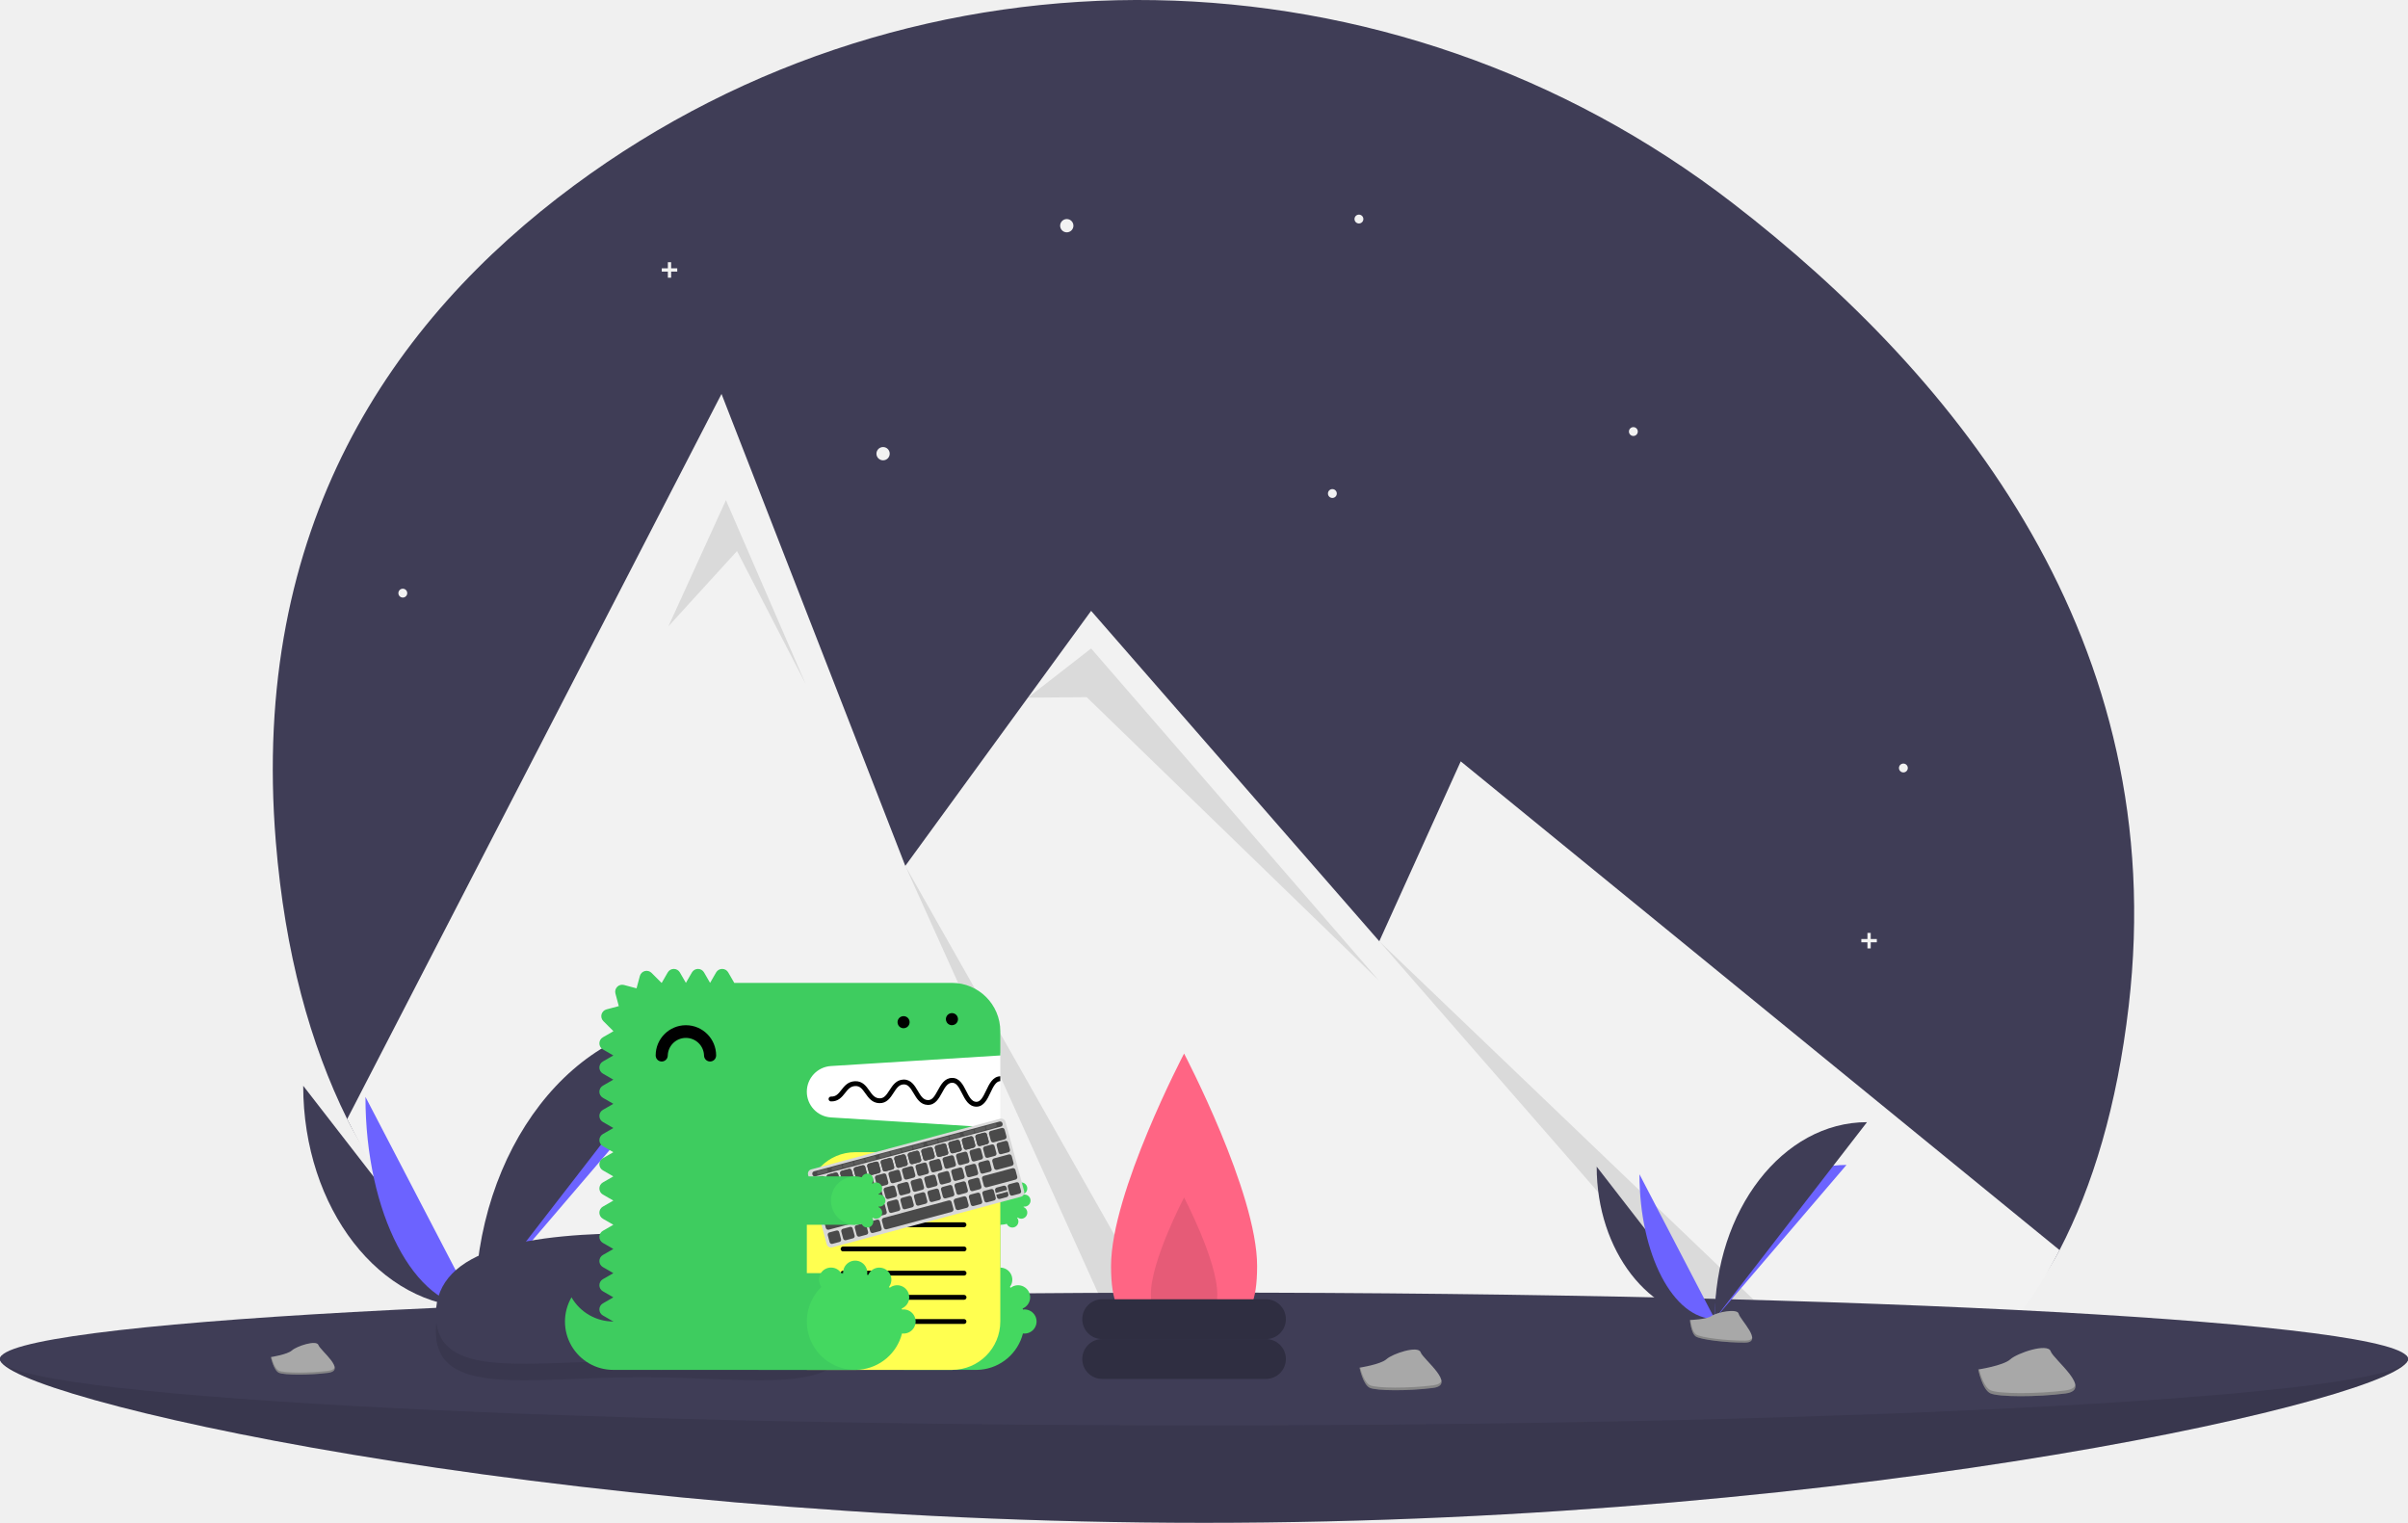
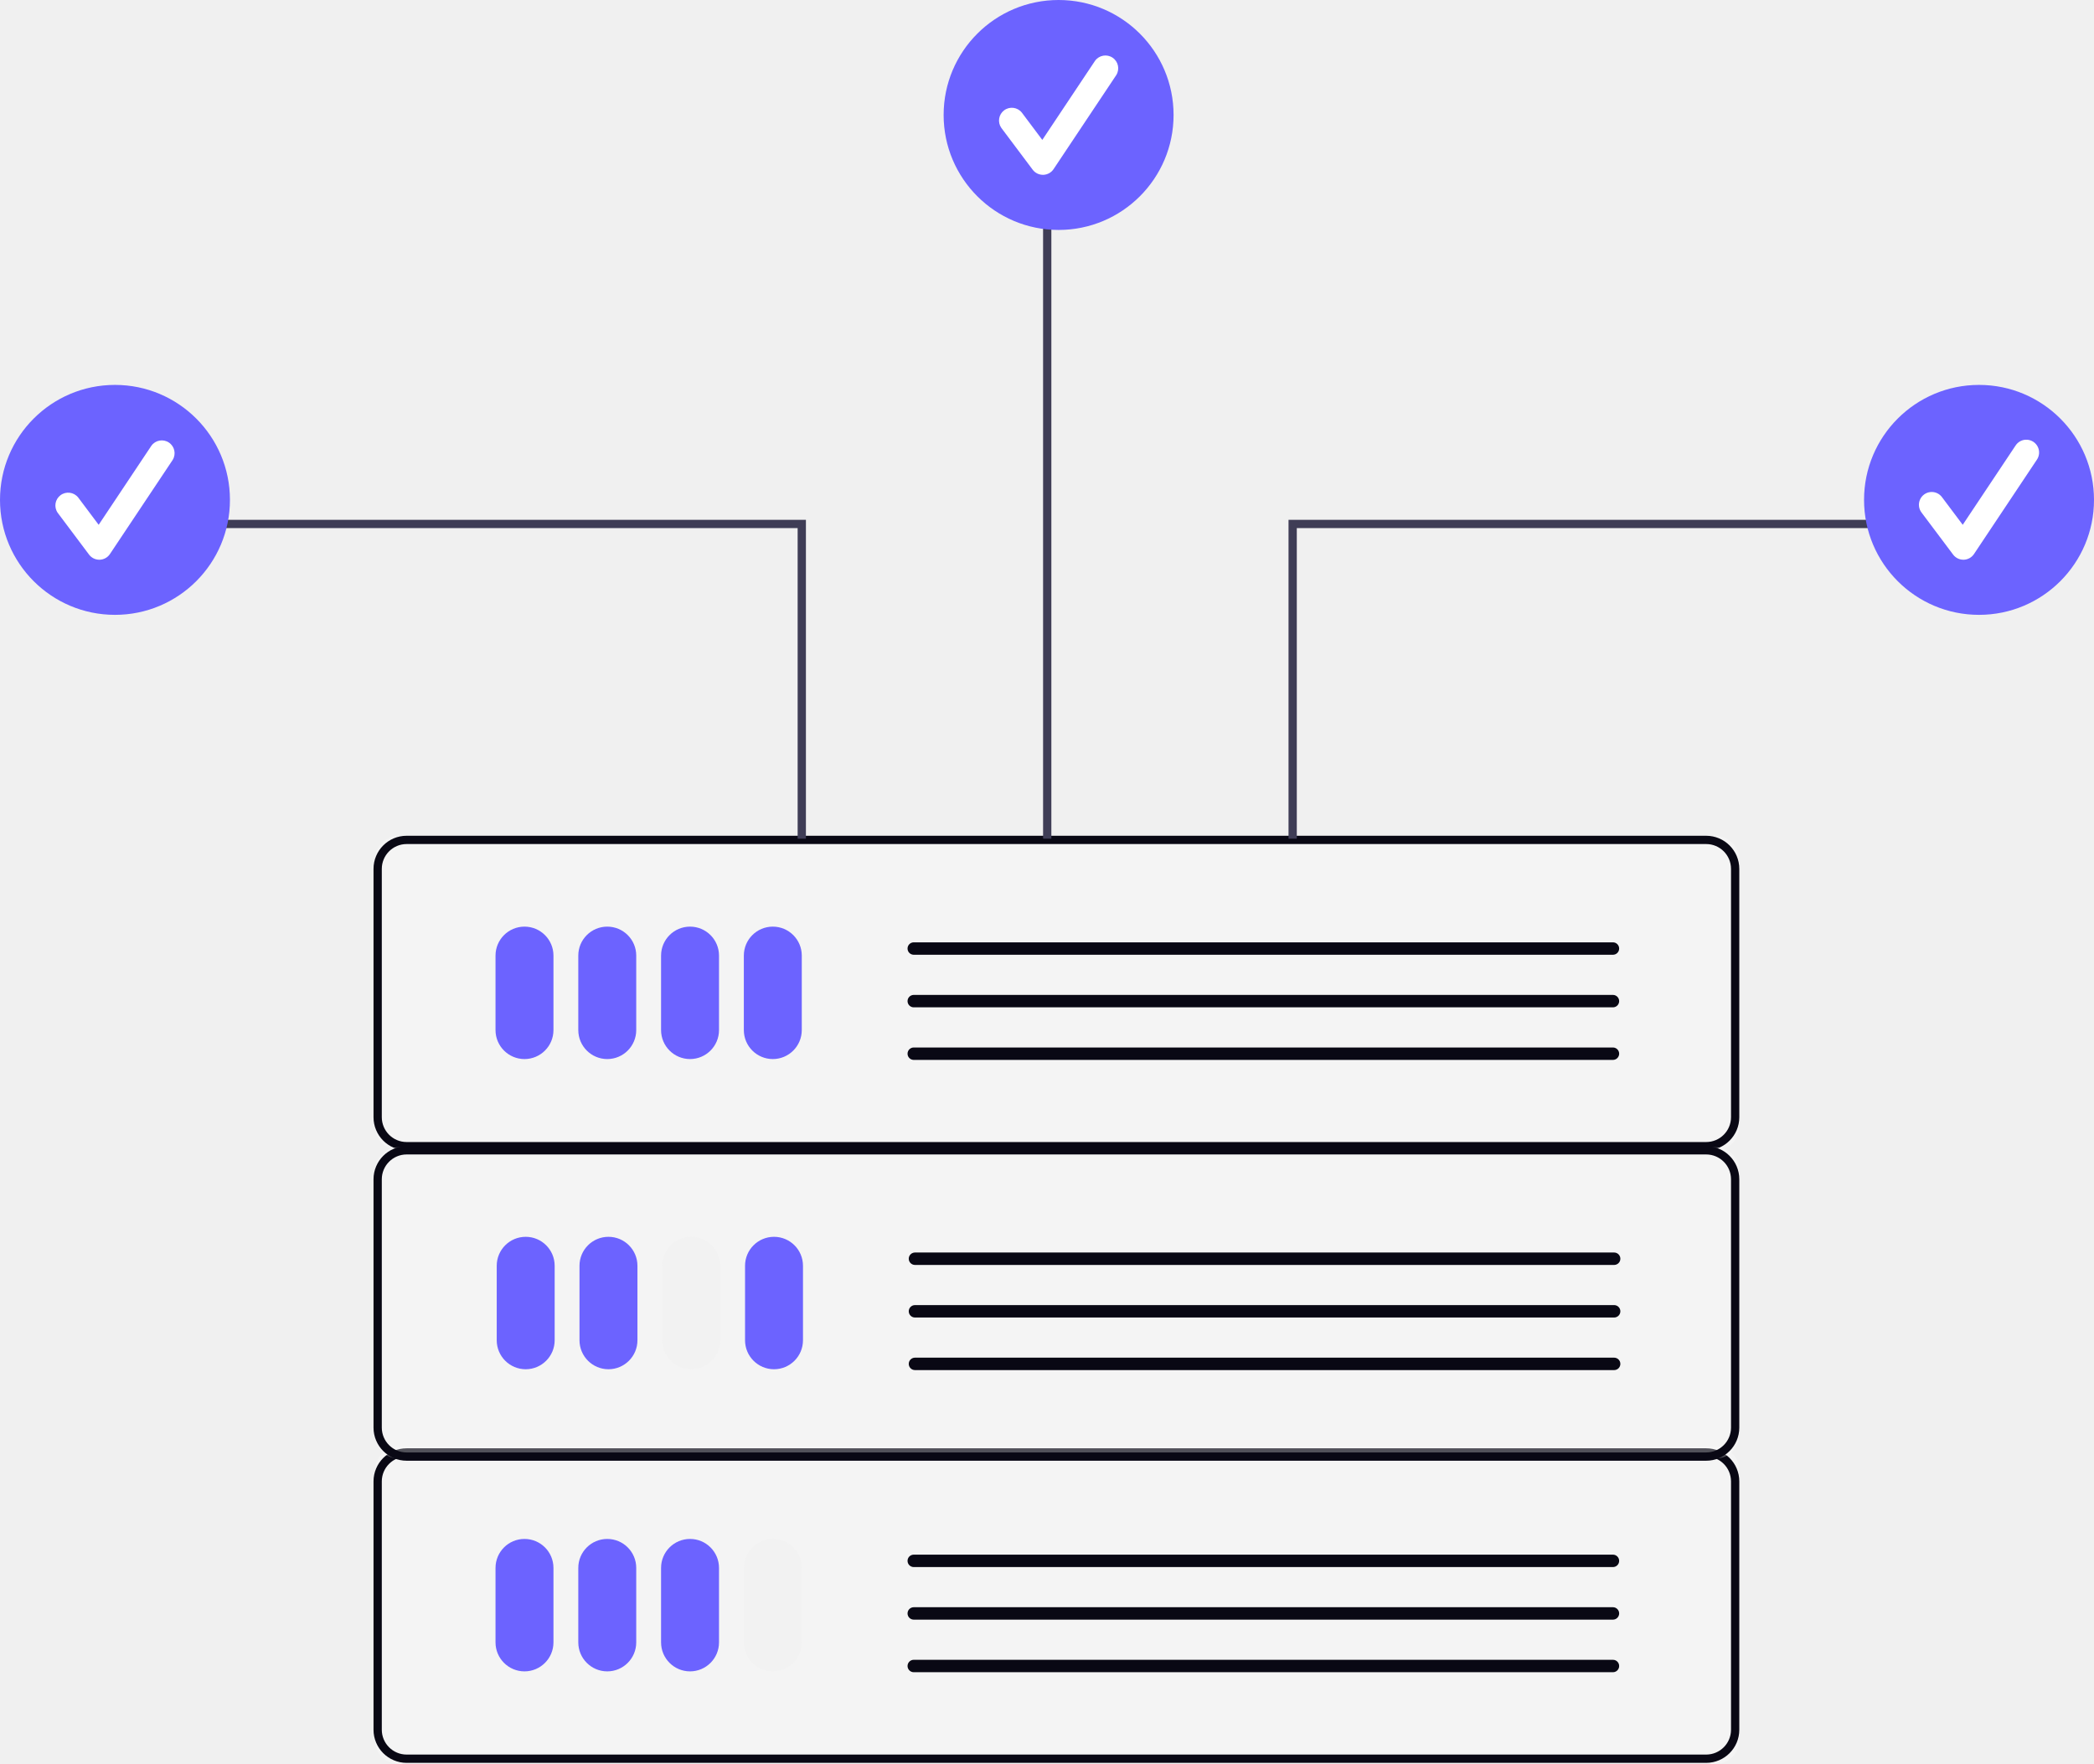
- <svg xmlns="http://www.w3.org/2000/svg" width="1088" height="687.962" viewBox="0 0 1088 687.962">
-   <g id="Group_12" data-name="Group 12" transform="translate(-57 -56)">
-     <g id="Group_11" data-name="Group 11" transform="translate(57 56)">
-       <path id="Path_83" data-name="Path 83" d="M1017.81,560.461c-5.27,45.15-16.22,81.4-31.25,110.31-20,38.52-54.21,54.04-84.77,70.28a193.275,193.275,0,0,1-27.46,11.94c-55.61,19.3-117.85,14.18-166.74,3.99a657.282,657.282,0,0,0-104.09-13.16q-14.97-.675-29.97-.67c-15.42.02-293.07,5.29-360.67-131.57-16.69-33.76-28.13-75-32.24-125.27-11.63-142.12,52.29-235.46,134.74-296.47,155.97-115.41,369.76-110.57,523.43,7.88C941.15,276.621,1036.99,396.031,1017.81,560.461Z" transform="translate(-56 -106.019)" fill="#3f3d56" />
-       <path id="Path_84" data-name="Path 84" d="M986.56,670.771c-20,38.52-47.21,64.04-77.77,80.28a193.272,193.272,0,0,1-27.46,11.94c-55.61,19.3-117.85,14.18-166.74,3.99a657.3,657.3,0,0,0-104.09-13.16q-14.97-.675-29.97-.67-23.13.03-46.25,1.72c-100.17,7.36-253.82-6.43-321.42-143.29L382,283.981,444.95,445.6l20.09,51.59,55.37-75.98L549,381.981l130.2,149.27,36.8-81.27L970.78,657.9l14.21,11.59Z" transform="translate(-56 -106.019)" fill="#f2f2f2" />
-       <path id="Path_85" data-name="Path 85" d="M302,282.962l26-57,36,83-31-60Z" opacity="0.1" />
-       <path id="Path_86" data-name="Path 86" d="M610.5,753.821q-14.97-.675-29.97-.67L465.04,497.191Z" transform="translate(-56 -106.019)" opacity="0.1" />
-       <path id="Path_87" data-name="Path 87" d="M464.411,315.191,493,292.962l130,150-132-128Z" opacity="0.1" />
-       <path id="Path_88" data-name="Path 88" d="M908.79,751.051a193.265,193.265,0,0,1-27.46,11.94L679.2,531.251Z" transform="translate(-56 -106.019)" opacity="0.1" />
-       <circle id="Ellipse_11" data-name="Ellipse 11" cx="3" cy="3" r="3" transform="translate(479 98.962)" fill="#f2f2f2" />
-       <circle id="Ellipse_12" data-name="Ellipse 12" cx="3" cy="3" r="3" transform="translate(396 201.962)" fill="#f2f2f2" />
-       <circle id="Ellipse_13" data-name="Ellipse 13" cx="2" cy="2" r="2" transform="translate(600 220.962)" fill="#f2f2f2" />
-       <circle id="Ellipse_14" data-name="Ellipse 14" cx="2" cy="2" r="2" transform="translate(180 265.962)" fill="#f2f2f2" />
-       <circle id="Ellipse_15" data-name="Ellipse 15" cx="2" cy="2" r="2" transform="translate(612 96.962)" fill="#f2f2f2" />
-       <circle id="Ellipse_16" data-name="Ellipse 16" cx="2" cy="2" r="2" transform="translate(736 192.962)" fill="#f2f2f2" />
-       <circle id="Ellipse_17" data-name="Ellipse 17" cx="2" cy="2" r="2" transform="translate(858 344.962)" fill="#f2f2f2" />
-       <path id="Path_89" data-name="Path 89" d="M306,121.222h-2.76v-2.76h-1.48v2.76H299V122.7h2.76v2.759h1.48V122.7H306Z" fill="#f2f2f2" />
-       <path id="Path_90" data-name="Path 90" d="M848,424.222h-2.76v-2.76h-1.48v2.76H841V425.7h2.76v2.759h1.48V425.7H848Z" fill="#f2f2f2" />
-       <path id="Path_91" data-name="Path 91" d="M1144,719.981c0,16.569-243.557,74-544,74s-544-57.431-544-74,243.557,14,544,14S1144,703.413,1144,719.981Z" transform="translate(-56 -106.019)" fill="#3f3d56" />
-       <path id="Path_92" data-name="Path 92" d="M1144,719.981c0,16.569-243.557,74-544,74s-544-57.431-544-74,243.557,14,544,14S1144,703.413,1144,719.981Z" transform="translate(-56 -106.019)" opacity="0.1" />
-       <ellipse id="Ellipse_18" data-name="Ellipse 18" cx="544" cy="30" rx="544" ry="30" transform="translate(0 583.962)" fill="#3f3d56" />
-       <path id="Path_93" data-name="Path 93" d="M624,677.981c0,33.137-14.775,24-33,24s-33,9.137-33-24,33-96,33-96S624,644.844,624,677.981Z" transform="translate(-56 -106.019)" fill="#ff6584" />
-       <path id="Path_94" data-name="Path 94" d="M606,690.66c0,15.062-6.716,10.909-15,10.909s-15,4.153-15-10.909,15-43.636,15-43.636S606,675.6,606,690.66Z" transform="translate(-56 -106.019)" opacity="0.1" />
-       <rect id="Rectangle_97" data-name="Rectangle 97" width="92" height="18" rx="9" transform="translate(489 604.962)" fill="#2f2e41" />
-       <rect id="Rectangle_98" data-name="Rectangle 98" width="92" height="18" rx="9" transform="translate(489 586.962)" fill="#2f2e41" />
-       <path id="Path_95" data-name="Path 95" d="M193,596.547c0,55.343,34.719,100.126,77.626,100.126" transform="translate(-56 -106.019)" fill="#3f3d56" />
-       <path id="Path_96" data-name="Path 96" d="M270.626,696.673c0-55.965,38.745-101.251,86.626-101.251" transform="translate(-56 -106.019)" fill="#6c63ff" />
-       <path id="Path_97" data-name="Path 97" d="M221.125,601.564c0,52.57,22.14,95.109,49.5,95.109" transform="translate(-56 -106.019)" fill="#6c63ff" />
-       <path id="Path_98" data-name="Path 98" d="M270.626,696.673c0-71.511,44.783-129.377,100.126-129.377" transform="translate(-56 -106.019)" fill="#3f3d56" />
-       <path id="Path_99" data-name="Path 99" d="M254.3,697.379s11.009-.339,14.326-2.7,16.934-5.183,17.757-1.395,16.544,18.844,4.115,18.945-28.879-1.936-32.19-3.953S254.3,697.379,254.3,697.379Z" transform="translate(-56 -106.019)" fill="#a8a8a8" />
-       <path id="Path_100" data-name="Path 100" d="M290.716,710.909c-12.429.1-28.879-1.936-32.19-3.953-2.522-1.536-3.527-7.048-3.863-9.591l-.368.014s.7,8.879,4.009,10.9,19.761,4.053,32.19,3.953c3.588-.029,4.827-1.305,4.759-3.2C294.755,710.174,293.386,710.887,290.716,710.909Z" transform="translate(-56 -106.019)" opacity="0.2" />
-       <path id="Path_101" data-name="Path 101" d="M777.429,633.081c0,38.029,23.857,68.8,53.341,68.8" transform="translate(-56 -106.019)" fill="#3f3d56" />
-       <path id="Path_102" data-name="Path 102" d="M830.769,701.882c0-38.456,26.623-69.575,59.525-69.575" transform="translate(-56 -106.019)" fill="#6c63ff" />
-       <path id="Path_103" data-name="Path 103" d="M796.755,636.528c0,36.124,15.213,65.354,34.014,65.354" transform="translate(-56 -106.019)" fill="#6c63ff" />
-       <path id="Path_104" data-name="Path 104" d="M830.769,701.882c0-49.139,30.773-88.9,68.8-88.9" transform="translate(-56 -106.019)" fill="#3f3d56" />
-       <path id="Path_105" data-name="Path 105" d="M819.548,702.367s7.565-.233,9.844-1.856,11.636-3.562,12.2-.958,11.368,12.949,2.828,13.018-19.844-1.33-22.119-2.716S819.548,702.367,819.548,702.367Z" transform="translate(-56 -106.019)" fill="#a8a8a8" />
-       <path id="Path_106" data-name="Path 106" d="M844.574,711.664c-8.54.069-19.844-1.33-22.119-2.716-1.733-1.056-2.423-4.843-2.654-6.59l-.253.01s.479,6.1,2.755,7.487,13.579,2.785,22.119,2.716c2.465-.02,3.317-.9,3.27-2.2C847.349,711.159,846.409,711.649,844.574,711.664Z" transform="translate(-56 -106.019)" opacity="0.2" />
-       <path id="Path_107" data-name="Path 107" d="M949.813,724.718s11.36-1.729,14.5-4.591,16.89-7.488,18.217-3.667,19.494,17.447,6.633,19.107-30.153,1.609-33.835-.065S949.813,724.718,949.813,724.718Z" transform="translate(-56 -106.019)" fill="#a8a8a8" />
-       <path id="Path_108" data-name="Path 108" d="M989.228,734.173c-12.86,1.659-30.153,1.609-33.835-.065-2.8-1.275-4.535-6.858-5.2-9.45l-.379.061s1.833,9.109,5.516,10.783,20.975,1.725,33.835.065c3.712-.479,4.836-1.956,4.529-3.906C993.319,732.907,991.991,733.817,989.228,734.173Z" transform="translate(-56 -106.019)" opacity="0.2" />
-       <path id="Path_109" data-name="Path 109" d="M670.26,723.9s9.587-1.459,12.237-3.875,14.255-6.32,15.374-3.095,16.452,14.725,5.6,16.125-25.448,1.358-28.555-.055S670.26,723.9,670.26,723.9Z" transform="translate(-56 -106.019)" fill="#a8a8a8" />
-       <path id="Path_110" data-name="Path 110" d="M703.524,731.875c-10.853,1.4-25.448,1.358-28.555-.055-2.367-1.076-3.827-5.788-4.39-7.976l-.32.051s1.547,7.687,4.655,9.1,17.7,1.456,28.555.055c3.133-.4,4.081-1.651,3.822-3.3C706.977,730.807,705.856,731.575,703.524,731.875Z" transform="translate(-56 -106.019)" opacity="0.2" />
-       <path id="Path_111" data-name="Path 111" d="M178.389,719.109s7.463-1.136,9.527-3.016,11.1-4.92,11.969-2.409,12.808,11.463,4.358,12.553-19.811,1.057-22.23-.043S178.389,719.109,178.389,719.109Z" transform="translate(-56 -106.019)" fill="#a8a8a8" />
-       <path id="Path_112" data-name="Path 112" d="M204.285,725.321c-8.449,1.09-19.811,1.057-22.23-.043-1.842-.838-2.979-4.506-3.417-6.209l-.249.04s1.2,5.984,3.624,7.085,13.781,1.133,22.23.043c2.439-.315,3.177-1.285,2.976-2.566C206.973,724.489,206.1,725.087,204.285,725.321Z" transform="translate(-56 -106.019)" opacity="0.2" />
-       <path id="Path_113" data-name="Path 113" d="M439.7,707.337c0,30.22-42.124,20.873-93.7,20.873s-93.074,9.347-93.074-20.873,42.118-36.793,93.694-36.793S439.7,677.117,439.7,707.337Z" transform="translate(-56 -106.019)" opacity="0.1" />
-       <path id="Path_114" data-name="Path 114" d="M439.7,699.9c0,30.22-42.124,20.873-93.7,20.873s-93.074,9.347-93.074-20.873S295.04,663.1,346.616,663.1,439.7,669.676,439.7,699.9Z" transform="translate(-56 -106.019)" fill="#3f3d56" />
+ <svg xmlns="http://www.w3.org/2000/svg" width="720" height="606.465" viewBox="0 0 720 606.465" role="img" artist="Katerina Limpitsouni" source="https://undraw.co/">
+   <g transform="translate(-639.75 -282.063)">
+     <rect width="469" height="109" rx="8" transform="translate(768.75 779.527)" fill="#fff" opacity="0.299" />
+     <path d="M11.384,2.846a8.548,8.548,0,0,0-8.538,8.538V96.768a8.548,8.548,0,0,0,8.538,8.538H458.224a8.548,8.548,0,0,0,8.538-8.538V11.384a8.548,8.548,0,0,0-8.538-8.538H11.384m0-2.846H458.224a11.384,11.384,0,0,1,11.384,11.384V96.768a11.384,11.384,0,0,1-11.384,11.384H11.384A11.384,11.384,0,0,1,0,96.768V11.384A11.384,11.384,0,0,1,11.384,0Z" transform="translate(768.181 780.043)" fill="#090814" />
+     <rect width="469" height="108" rx="8" transform="translate(768.75 569.527)" fill="#fff" opacity="0.299" />
+     <path d="M11.384,2.846a8.548,8.548,0,0,0-8.538,8.538V96.768a8.548,8.548,0,0,0,8.538,8.538H458.224a8.548,8.548,0,0,0,8.538-8.538V11.384a8.548,8.548,0,0,0-8.538-8.538H11.384m0-2.846H458.224a11.384,11.384,0,0,1,11.384,11.384V96.768a11.384,11.384,0,0,1-11.384,11.384H11.384A11.384,11.384,0,0,1,0,96.768V11.384A11.384,11.384,0,0,1,11.384,0Z" transform="translate(768.181 569.431)" fill="#090814" />
+     <path d="M548.675,235.233h-2.846V128.443H342.82V125.6H548.675Z" transform="translate(368.182 335.197)" fill="#3f3d56" />
+     <circle cx="39.532" cy="39.532" r="39.532" transform="translate(639.75 414.407)" fill="#6c63ff" />
+     <path d="M521.9,356.535a4.4,4.4,0,0,1-3.518-1.759L507.6,340.4a4.4,4.4,0,0,1,7.036-5.277l7.056,9.407,18.122-27.183a4.4,4.4,0,0,1,7.318,4.879l-21.57,32.355a4.4,4.4,0,0,1-3.537,1.957Z" transform="translate(151.987 117.98)" fill="#fff" />
+     <path d="M606.93,235.233h-2.846V125.6H809.939v2.846H606.93Z" transform="translate(478.712 335.197)" fill="#3f3d56" />
+     <circle cx="39.532" cy="39.532" r="39.532" transform="translate(1280.685 414.407)" fill="#6c63ff" />
+     <path d="M972.3,356.535a4.4,4.4,0,0,1-3.518-1.759L957.993,340.4a4.4,4.4,0,1,1,7.036-5.277l7.056,9.407,18.122-27.183a4.4,4.4,0,1,1,7.318,4.879l-21.57,32.355a4.4,4.4,0,0,1-3.537,1.957Z" transform="translate(342.529 117.98)" fill="#fff" />
+     <rect width="2.846" height="227.328" transform="translate(998.403 343.104)" fill="#3f3d56" />
+     <circle cx="39.532" cy="39.532" r="39.532" transform="translate(964.207 282.063)" fill="#6c63ff" />
+     <path d="M749.9,263.535a4.4,4.4,0,0,1-3.518-1.759L735.6,247.4a4.4,4.4,0,0,1,7.036-5.277l7.056,9.407,18.122-27.183a4.4,4.4,0,0,1,7.318,4.879l-21.57,32.355a4.4,4.4,0,0,1-3.537,1.957Z" transform="translate(248.444 78.636)" fill="#fff" />
+     <path d="M623.087,474.741a9.973,9.973,0,0,1-9.961-9.961V439.165a9.961,9.961,0,0,1,19.923,0V464.78A9.973,9.973,0,0,1,623.087,474.741Z" transform="translate(197.003 171.468)" fill="#6c63ff" />
+     <path d="M643.087,474.741a9.973,9.973,0,0,1-9.961-9.961V439.165a9.961,9.961,0,0,1,19.923,0V464.78a9.973,9.973,0,0,1-9.962,9.961Z" transform="translate(205.464 171.468)" fill="#6c63ff" />
+     <path d="M663.087,474.741a9.973,9.973,0,0,1-9.961-9.961V439.165a9.961,9.961,0,0,1,19.923,0V464.78A9.973,9.973,0,0,1,663.087,474.741Z" transform="translate(213.925 171.468)" fill="#6c63ff" />
+     <path d="M683.087,474.741a9.973,9.973,0,0,1-9.962-9.961V439.165a9.961,9.961,0,0,1,19.923,0V464.78a9.973,9.973,0,0,1-9.961,9.961Z" transform="translate(222.386 171.468)" fill="#6c63ff" />
+     <path d="M241.131,2.769H.635a2.135,2.135,0,0,1,0-4.269h240.5a2.135,2.135,0,0,1,0,4.269Z" transform="translate(953.255 607.574)" fill="#090814" />
+     <path d="M241.131,2.769H.635a2.135,2.135,0,0,1,0-4.269h240.5a2.135,2.135,0,0,1,0,4.269Z" transform="translate(953.255 625.652)" fill="#090814" />
+     <path d="M241.131,2.769H.635a2.135,2.135,0,0,1,0-4.269h240.5a2.135,2.135,0,0,1,0,4.269Z" transform="translate(953.255 643.729)" fill="#090814" />
+     <g transform="translate(768.181 676.16)">
+       <rect width="469" height="107" rx="8" transform="translate(0.569 0.367)" fill="#fff" opacity="0.299" />
+       <path d="M11.384,2.846a8.548,8.548,0,0,0-8.538,8.538V96.768a8.548,8.548,0,0,0,8.538,8.538H458.224a8.548,8.548,0,0,0,8.538-8.538V11.384a8.548,8.548,0,0,0-8.538-8.538H11.384m0-2.846H458.224a11.384,11.384,0,0,1,11.384,11.384V96.768a11.384,11.384,0,0,1-11.384,11.384H11.384A11.384,11.384,0,0,1,0,96.768V11.384A11.384,11.384,0,0,1,11.384,0Z" transform="translate(0 0)" fill="#090814" />
+       <path d="M623.087,474.741a9.973,9.973,0,0,1-9.961-9.961V439.165a9.961,9.961,0,0,1,19.923,0V464.78A9.973,9.973,0,0,1,623.087,474.741Z" transform="translate(-570.764 -398.04)" fill="#6c63ff" />
+       <path d="M643.087,474.741a9.973,9.973,0,0,1-9.961-9.961V439.165a9.961,9.961,0,0,1,19.923,0V464.78a9.973,9.973,0,0,1-9.962,9.961Z" transform="translate(-562.303 -398.04)" fill="#6c63ff" />
+       <path d="M663.087,474.741a9.973,9.973,0,0,1-9.961-9.961V439.165a9.961,9.961,0,0,1,19.923,0V464.78A9.973,9.973,0,0,1,663.087,474.741Z" transform="translate(-553.842 -398.04)" fill="#f2f2f2" />
+       <path d="M683.087,474.741a9.973,9.973,0,0,1-9.962-9.961V439.165a9.961,9.961,0,0,1,19.923,0V464.78a9.973,9.973,0,0,1-9.961,9.961Z" transform="translate(-545.381 -398.04)" fill="#6c63ff" />
+       <path d="M241.131,2.769H.635a2.135,2.135,0,0,1,0-4.269h240.5a2.135,2.135,0,0,1,0,4.269Z" transform="translate(185.488 38.066)" fill="#090814" />
+       <path d="M241.131,2.769H.635a2.135,2.135,0,0,1,0-4.269h240.5a2.135,2.135,0,0,1,0,4.269Z" transform="translate(185.488 56.143)" fill="#090814" />
+       <path d="M241.131,2.769H.635a2.135,2.135,0,0,1,0-4.269h240.5a2.135,2.135,0,0,1,0,4.269Z" transform="translate(185.488 74.22)" fill="#090814" />
    </g>
-     <g id="docusaurus_keytar" transform="translate(312.271 493.733)">
-       <path id="Path_40" data-name="Path 40" d="M99,52h91.791V89.153H99Z" transform="translate(5.904 -14.001)" fill="#fff" fill-rule="evenodd" />
-       <path id="Path_41" data-name="Path 41" d="M24.855,163.927A21.828,21.828,0,0,1,5.947,153a21.829,21.829,0,0,0,18.908,32.782H46.71V163.927Z" transform="translate(-3 -4.634)" fill="#3ecc5f" fill-rule="evenodd" />
-       <path id="Path_42" data-name="Path 42" d="M121.861,61.1l76.514-4.782V45.39A21.854,21.854,0,0,0,176.52,23.535H78.173L75.441,18.8a3.154,3.154,0,0,0-5.464,0l-2.732,4.732L64.513,18.8a3.154,3.154,0,0,0-5.464,0l-2.732,4.732L53.586,18.8a3.154,3.154,0,0,0-5.464,0L45.39,23.535c-.024,0-.046,0-.071,0l-4.526-4.525a3.153,3.153,0,0,0-5.276,1.414l-1.5,5.577-5.674-1.521a3.154,3.154,0,0,0-3.863,3.864L26,34.023l-5.575,1.494a3.155,3.155,0,0,0-1.416,5.278l4.526,4.526c0,.023,0,.046,0,.07L18.8,48.122a3.154,3.154,0,0,0,0,5.464l4.732,2.732L18.8,59.05a3.154,3.154,0,0,0,0,5.464l4.732,2.732L18.8,69.977a3.154,3.154,0,0,0,0,5.464l4.732,2.732L18.8,80.9a3.154,3.154,0,0,0,0,5.464L23.535,89.1,18.8,91.832a3.154,3.154,0,0,0,0,5.464l4.732,2.732L18.8,102.76a3.154,3.154,0,0,0,0,5.464l4.732,2.732L18.8,113.687a3.154,3.154,0,0,0,0,5.464l4.732,2.732L18.8,124.615a3.154,3.154,0,0,0,0,5.464l4.732,2.732L18.8,135.542a3.154,3.154,0,0,0,0,5.464l4.732,2.732L18.8,146.469a3.154,3.154,0,0,0,0,5.464l4.732,2.732L18.8,157.4a3.154,3.154,0,0,0,0,5.464l4.732,2.732L18.8,168.324a3.154,3.154,0,0,0,0,5.464l4.732,2.732A21.854,21.854,0,0,0,45.39,198.375H176.52a21.854,21.854,0,0,0,21.855-21.855V89.1l-76.514-4.782a11.632,11.632,0,0,1,0-23.219" transform="translate(-1.681 -17.226)" fill="#3ecc5f" fill-rule="evenodd" />
-       <path id="Path_43" data-name="Path 43" d="M143,186.71h32.782V143H143Z" transform="translate(9.984 -5.561)" fill="#3ecc5f" fill-rule="evenodd" />
-       <path id="Path_44" data-name="Path 44" d="M196.71,159.855a5.438,5.438,0,0,0-.7.07c-.042-.164-.081-.329-.127-.493a5.457,5.457,0,1,0-5.4-9.372q-.181-.185-.366-.367a5.454,5.454,0,1,0-9.384-5.4c-.162-.046-.325-.084-.486-.126a5.467,5.467,0,1,0-10.788,0c-.162.042-.325.08-.486.126a5.457,5.457,0,1,0-9.384,5.4,21.843,21.843,0,1,0,36.421,21.02,5.452,5.452,0,1,0,.7-10.858" transform="translate(10.912 -6.025)" fill="#44d860" fill-rule="evenodd" />
-       <path id="Path_45" data-name="Path 45" d="M153,124.855h32.782V103H153Z" transform="translate(10.912 -9.271)" fill="#3ecc5f" fill-rule="evenodd" />
-       <path id="Path_46" data-name="Path 46" d="M194.855,116.765a2.732,2.732,0,1,0,0-5.464,2.811,2.811,0,0,0-.349.035c-.022-.082-.04-.164-.063-.246a2.733,2.733,0,0,0-1.052-5.253,2.7,2.7,0,0,0-1.648.566q-.09-.093-.184-.184a2.7,2.7,0,0,0,.553-1.633,2.732,2.732,0,0,0-5.245-1.07,10.928,10.928,0,1,0,0,21.031,2.732,2.732,0,0,0,5.245-1.07,2.7,2.7,0,0,0-.553-1.633q.093-.09.184-.184a2.7,2.7,0,0,0,1.648.566,2.732,2.732,0,0,0,1.052-5.253c.023-.081.042-.164.063-.246a2.814,2.814,0,0,0,.349.035" transform="translate(12.767 -9.377)" fill="#44d860" fill-rule="evenodd" />
-       <path id="Path_47" data-name="Path 47" d="M65.087,56.891a2.732,2.732,0,0,1-2.732-2.732,8.2,8.2,0,0,0-16.391,0,2.732,2.732,0,0,1-5.464,0,13.659,13.659,0,0,1,27.319,0,2.732,2.732,0,0,1-2.732,2.732" transform="translate(0.478 -15.068)" fill-rule="evenodd" />
-       <path id="Path_48" data-name="Path 48" d="M103,191.347h65.565a21.854,21.854,0,0,0,21.855-21.855V93H124.855A21.854,21.854,0,0,0,103,114.855Z" transform="translate(6.275 -10.199)" fill="#ffff50" fill-rule="evenodd" />
-       <path id="Path_49" data-name="Path 49" d="M173.216,129.787H118.535a1.093,1.093,0,1,1,0-2.185h54.681a1.093,1.093,0,0,1,0,2.185m0,21.855H118.535a1.093,1.093,0,1,1,0-2.186h54.681a1.093,1.093,0,0,1,0,2.186m0,21.855H118.535a1.093,1.093,0,1,1,0-2.185h54.681a1.093,1.093,0,0,1,0,2.185m0-54.434H118.535a1.093,1.093,0,1,1,0-2.185h54.681a1.093,1.093,0,0,1,0,2.185m0,21.652H118.535a1.093,1.093,0,1,1,0-2.186h54.681a1.093,1.093,0,0,1,0,2.186m0,21.855H118.535a1.093,1.093,0,1,1,0-2.186h54.681a1.093,1.093,0,0,1,0,2.186M189.585,61.611c-.013,0-.024-.007-.037-.005-3.377.115-4.974,3.492-6.384,6.472-1.471,3.114-2.608,5.139-4.473,5.078-2.064-.074-3.244-2.406-4.494-4.874-1.436-2.835-3.075-6.049-6.516-5.929-3.329.114-4.932,3.053-6.346,5.646-1.5,2.762-2.529,4.442-4.5,4.364-2.106-.076-3.225-1.972-4.52-4.167-1.444-2.443-3.112-5.191-6.487-5.1-3.272.113-4.879,2.606-6.3,4.808-1.5,2.328-2.552,3.746-4.551,3.662-2.156-.076-3.27-1.65-4.558-3.472-1.447-2.047-3.077-4.363-6.442-4.251-3.2.109-4.807,2.153-6.224,3.954-1.346,1.709-2.4,3.062-4.621,2.977a1.093,1.093,0,0,0-.079,2.186c3.3.11,4.967-1.967,6.417-3.81,1.286-1.635,2.4-3.045,4.582-3.12,2.1-.09,3.091,1.218,4.584,3.327,1.417,2,3.026,4.277,6.263,4.394,3.391.114,5.022-2.42,6.467-4.663,1.292-2,2.406-3.734,4.535-3.807,1.959-.073,3.026,1.475,4.529,4.022,1.417,2.4,3.023,5.121,6.324,5.241,3.415.118,5.064-2.863,6.5-5.5,1.245-2.282,2.419-4.437,4.5-4.509,1.959-.046,2.981,1.743,4.492,4.732,1.412,2.79,3.013,5.95,6.365,6.071l.185,0c3.348,0,4.937-3.36,6.343-6.331,1.245-2.634,2.423-5.114,4.444-5.216Z" transform="translate(7.109 -13.11)" fill-rule="evenodd" />
-       <path id="Path_50" data-name="Path 50" d="M83,186.71h43.71V143H83Z" transform="translate(4.42 -5.561)" fill="#3ecc5f" fill-rule="evenodd" />
-       <g id="Group_8" data-name="Group 8" transform="matrix(0.966, -0.259, 0.259, 0.966, 109.327, 91.085)">
-         <rect id="Rectangle_3" data-name="Rectangle 3" width="92.361" height="36.462" rx="2" transform="translate(0 0)" fill="#d8d8d8" />
-         <g id="Group_2" data-name="Group 2" transform="translate(1.531 23.03)">
-           <rect id="Rectangle_4" data-name="Rectangle 4" width="5.336" height="5.336" rx="1" transform="translate(16.797 0)" fill="#4a4a4a" />
-           <rect id="Rectangle_5" data-name="Rectangle 5" width="5.336" height="5.336" rx="1" transform="translate(23.12 0)" fill="#4a4a4a" />
-           <rect id="Rectangle_6" data-name="Rectangle 6" width="5.336" height="5.336" rx="1" transform="translate(29.444 0)" fill="#4a4a4a" />
-           <rect id="Rectangle_7" data-name="Rectangle 7" width="5.336" height="5.336" rx="1" transform="translate(35.768 0)" fill="#4a4a4a" />
-           <rect id="Rectangle_8" data-name="Rectangle 8" width="5.336" height="5.336" rx="1" transform="translate(42.091 0)" fill="#4a4a4a" />
-           <rect id="Rectangle_9" data-name="Rectangle 9" width="5.336" height="5.336" rx="1" transform="translate(48.415 0)" fill="#4a4a4a" />
-           <rect id="Rectangle_10" data-name="Rectangle 10" width="5.336" height="5.336" rx="1" transform="translate(54.739 0)" fill="#4a4a4a" />
-           <rect id="Rectangle_11" data-name="Rectangle 11" width="5.336" height="5.336" rx="1" transform="translate(61.063 0)" fill="#4a4a4a" />
-           <rect id="Rectangle_12" data-name="Rectangle 12" width="5.336" height="5.336" rx="1" transform="translate(67.386 0)" fill="#4a4a4a" />
-           <path id="Path_51" data-name="Path 51" d="M1.093,0H14.518a1.093,1.093,0,0,1,1.093,1.093V4.243a1.093,1.093,0,0,1-1.093,1.093H1.093A1.093,1.093,0,0,1,0,4.243V1.093A1.093,1.093,0,0,1,1.093,0ZM75,0H88.426a1.093,1.093,0,0,1,1.093,1.093V4.243a1.093,1.093,0,0,1-1.093,1.093H75a1.093,1.093,0,0,1-1.093-1.093V1.093A1.093,1.093,0,0,1,75,0Z" transform="translate(0 0)" fill="#4a4a4a" fill-rule="evenodd" />
-         </g>
-         <g id="Group_3" data-name="Group 3" transform="translate(1.531 10.261)">
-           <path id="Path_52" data-name="Path 52" d="M1.093,0H6.218A1.093,1.093,0,0,1,7.31,1.093V4.242A1.093,1.093,0,0,1,6.218,5.335H1.093A1.093,1.093,0,0,1,0,4.242V1.093A1.093,1.093,0,0,1,1.093,0Z" transform="translate(0 0)" fill="#4a4a4a" fill-rule="evenodd" />
-           <rect id="Rectangle_13" data-name="Rectangle 13" width="5.336" height="5.336" rx="1" transform="translate(8.299 0)" fill="#4a4a4a" />
-           <rect id="Rectangle_14" data-name="Rectangle 14" width="5.336" height="5.336" rx="1" transform="translate(14.623 0)" fill="#4a4a4a" />
-           <rect id="Rectangle_15" data-name="Rectangle 15" width="5.336" height="5.336" rx="1" transform="translate(20.947 0)" fill="#4a4a4a" />
-           <rect id="Rectangle_16" data-name="Rectangle 16" width="5.336" height="5.336" rx="1" transform="translate(27.271 0)" fill="#4a4a4a" />
-           <rect id="Rectangle_17" data-name="Rectangle 17" width="5.336" height="5.336" rx="1" transform="translate(33.594 0)" fill="#4a4a4a" />
-           <rect id="Rectangle_18" data-name="Rectangle 18" width="5.336" height="5.336" rx="1" transform="translate(39.918 0)" fill="#4a4a4a" />
-           <rect id="Rectangle_19" data-name="Rectangle 19" width="5.336" height="5.336" rx="1" transform="translate(46.242 0)" fill="#4a4a4a" />
-           <rect id="Rectangle_20" data-name="Rectangle 20" width="5.336" height="5.336" rx="1" transform="translate(52.565 0)" fill="#4a4a4a" />
-           <rect id="Rectangle_21" data-name="Rectangle 21" width="5.336" height="5.336" rx="1" transform="translate(58.888 0)" fill="#4a4a4a" />
-           <rect id="Rectangle_22" data-name="Rectangle 22" width="5.336" height="5.336" rx="1" transform="translate(65.212 0)" fill="#4a4a4a" />
-           <rect id="Rectangle_23" data-name="Rectangle 23" width="5.336" height="5.336" rx="1" transform="translate(71.536 0)" fill="#4a4a4a" />
-           <rect id="Rectangle_24" data-name="Rectangle 24" width="5.336" height="5.336" rx="1" transform="translate(77.859 0)" fill="#4a4a4a" />
-           <rect id="Rectangle_25" data-name="Rectangle 25" width="5.336" height="5.336" rx="1" transform="translate(84.183 0)" fill="#4a4a4a" />
-         </g>
-         <g id="Group_4" data-name="Group 4" transform="translate(91.05 9.546) rotate(180)">
-           <path id="Path_53" data-name="Path 53" d="M1.093,0H6.219A1.093,1.093,0,0,1,7.312,1.093v3.15A1.093,1.093,0,0,1,6.219,5.336H1.093A1.093,1.093,0,0,1,0,4.243V1.093A1.093,1.093,0,0,1,1.093,0Z" transform="translate(0 0)" fill="#4a4a4a" fill-rule="evenodd" />
-           <rect id="Rectangle_26" data-name="Rectangle 26" width="5.336" height="5.336" rx="1" transform="translate(8.299 0)" fill="#4a4a4a" />
-           <rect id="Rectangle_27" data-name="Rectangle 27" width="5.336" height="5.336" rx="1" transform="translate(14.623 0)" fill="#4a4a4a" />
-           <rect id="Rectangle_28" data-name="Rectangle 28" width="5.336" height="5.336" rx="1" transform="translate(20.947 0)" fill="#4a4a4a" />
-           <rect id="Rectangle_29" data-name="Rectangle 29" width="5.336" height="5.336" rx="1" transform="translate(27.271 0)" fill="#4a4a4a" />
-           <rect id="Rectangle_30" data-name="Rectangle 30" width="5.336" height="5.336" rx="1" transform="translate(33.594 0)" fill="#4a4a4a" />
-           <rect id="Rectangle_31" data-name="Rectangle 31" width="5.336" height="5.336" rx="1" transform="translate(39.918 0)" fill="#4a4a4a" />
-           <rect id="Rectangle_32" data-name="Rectangle 32" width="5.336" height="5.336" rx="1" transform="translate(46.242 0)" fill="#4a4a4a" />
-           <rect id="Rectangle_33" data-name="Rectangle 33" width="5.336" height="5.336" rx="1" transform="translate(52.565 0)" fill="#4a4a4a" />
-           <rect id="Rectangle_34" data-name="Rectangle 34" width="5.336" height="5.336" rx="1" transform="translate(58.889 0)" fill="#4a4a4a" />
-           <rect id="Rectangle_35" data-name="Rectangle 35" width="5.336" height="5.336" rx="1" transform="translate(65.213 0)" fill="#4a4a4a" />
-           <rect id="Rectangle_36" data-name="Rectangle 36" width="5.336" height="5.336" rx="1" transform="translate(71.537 0)" fill="#4a4a4a" />
-           <rect id="Rectangle_37" data-name="Rectangle 37" width="5.336" height="5.336" rx="1" transform="translate(77.86 0)" fill="#4a4a4a" />
-           <rect id="Rectangle_38" data-name="Rectangle 38" width="5.336" height="5.336" rx="1" transform="translate(84.183 0)" fill="#4a4a4a" />
-           <rect id="Rectangle_39" data-name="Rectangle 39" width="5.336" height="5.336" rx="1" transform="translate(8.299 0)" fill="#4a4a4a" />
-           <rect id="Rectangle_40" data-name="Rectangle 40" width="5.336" height="5.336" rx="1" transform="translate(14.623 0)" fill="#4a4a4a" />
-           <rect id="Rectangle_41" data-name="Rectangle 41" width="5.336" height="5.336" rx="1" transform="translate(20.947 0)" fill="#4a4a4a" />
-           <rect id="Rectangle_42" data-name="Rectangle 42" width="5.336" height="5.336" rx="1" transform="translate(27.271 0)" fill="#4a4a4a" />
-           <rect id="Rectangle_43" data-name="Rectangle 43" width="5.336" height="5.336" rx="1" transform="translate(33.594 0)" fill="#4a4a4a" />
-           <rect id="Rectangle_44" data-name="Rectangle 44" width="5.336" height="5.336" rx="1" transform="translate(39.918 0)" fill="#4a4a4a" />
-           <rect id="Rectangle_45" data-name="Rectangle 45" width="5.336" height="5.336" rx="1" transform="translate(46.242 0)" fill="#4a4a4a" />
-           <rect id="Rectangle_46" data-name="Rectangle 46" width="5.336" height="5.336" rx="1" transform="translate(52.565 0)" fill="#4a4a4a" />
-           <rect id="Rectangle_47" data-name="Rectangle 47" width="5.336" height="5.336" rx="1" transform="translate(58.889 0)" fill="#4a4a4a" />
-           <rect id="Rectangle_48" data-name="Rectangle 48" width="5.336" height="5.336" rx="1" transform="translate(65.213 0)" fill="#4a4a4a" />
-           <rect id="Rectangle_49" data-name="Rectangle 49" width="5.336" height="5.336" rx="1" transform="translate(71.537 0)" fill="#4a4a4a" />
-           <rect id="Rectangle_50" data-name="Rectangle 50" width="5.336" height="5.336" rx="1" transform="translate(77.86 0)" fill="#4a4a4a" />
-           <rect id="Rectangle_51" data-name="Rectangle 51" width="5.336" height="5.336" rx="1" transform="translate(84.183 0)" fill="#4a4a4a" />
-         </g>
-         <g id="Group_6" data-name="Group 6" transform="translate(1.531 16.584)">
-           <path id="Path_54" data-name="Path 54" d="M1.093,0h7.3A1.093,1.093,0,0,1,9.485,1.093v3.15A1.093,1.093,0,0,1,8.392,5.336h-7.3A1.093,1.093,0,0,1,0,4.243V1.094A1.093,1.093,0,0,1,1.093,0Z" transform="translate(0 0)" fill="#4a4a4a" fill-rule="evenodd" />
-           <g id="Group_5" data-name="Group 5" transform="translate(10.671 0)">
-             <rect id="Rectangle_52" data-name="Rectangle 52" width="5.336" height="5.336" rx="1" fill="#4a4a4a" />
-             <rect id="Rectangle_53" data-name="Rectangle 53" width="5.336" height="5.336" rx="1" transform="translate(6.324 0)" fill="#4a4a4a" />
-             <rect id="Rectangle_54" data-name="Rectangle 54" width="5.336" height="5.336" rx="1" transform="translate(12.647 0)" fill="#4a4a4a" />
-             <rect id="Rectangle_55" data-name="Rectangle 55" width="5.336" height="5.336" rx="1" transform="translate(18.971 0)" fill="#4a4a4a" />
-             <rect id="Rectangle_56" data-name="Rectangle 56" width="5.336" height="5.336" rx="1" transform="translate(25.295 0)" fill="#4a4a4a" />
-             <rect id="Rectangle_57" data-name="Rectangle 57" width="5.336" height="5.336" rx="1" transform="translate(31.619 0)" fill="#4a4a4a" />
-             <rect id="Rectangle_58" data-name="Rectangle 58" width="5.336" height="5.336" rx="1" transform="translate(37.942 0)" fill="#4a4a4a" />
-             <rect id="Rectangle_59" data-name="Rectangle 59" width="5.336" height="5.336" rx="1" transform="translate(44.265 0)" fill="#4a4a4a" />
-             <rect id="Rectangle_60" data-name="Rectangle 60" width="5.336" height="5.336" rx="1" transform="translate(50.589 0)" fill="#4a4a4a" />
-             <rect id="Rectangle_61" data-name="Rectangle 61" width="5.336" height="5.336" rx="1" transform="translate(56.912 0)" fill="#4a4a4a" />
-             <rect id="Rectangle_62" data-name="Rectangle 62" width="5.336" height="5.336" rx="1" transform="translate(63.236 0)" fill="#4a4a4a" />
-           </g>
-           <path id="Path_55" data-name="Path 55" d="M1.094,0H8A1.093,1.093,0,0,1,9.091,1.093v3.15A1.093,1.093,0,0,1,8,5.336H1.093A1.093,1.093,0,0,1,0,4.243V1.094A1.093,1.093,0,0,1,1.093,0Z" transform="translate(80.428 0)" fill="#4a4a4a" fill-rule="evenodd" />
-         </g>
-         <g id="Group_7" data-name="Group 7" transform="translate(1.531 29.627)">
-           <rect id="Rectangle_63" data-name="Rectangle 63" width="5.336" height="5.336" rx="1" transform="translate(0 0)" fill="#4a4a4a" />
-           <rect id="Rectangle_64" data-name="Rectangle 64" width="5.336" height="5.336" rx="1" transform="translate(6.324 0)" fill="#4a4a4a" />
-           <rect id="Rectangle_65" data-name="Rectangle 65" width="5.336" height="5.336" rx="1" transform="translate(12.647 0)" fill="#4a4a4a" />
-           <rect id="Rectangle_66" data-name="Rectangle 66" width="5.336" height="5.336" rx="1" transform="translate(18.971 0)" fill="#4a4a4a" />
-           <path id="Path_56" data-name="Path 56" d="M1.093,0H31.515a1.093,1.093,0,0,1,1.093,1.093V4.244a1.093,1.093,0,0,1-1.093,1.093H1.093A1.093,1.093,0,0,1,0,4.244V1.093A1.093,1.093,0,0,1,1.093,0ZM34.687,0h3.942a1.093,1.093,0,0,1,1.093,1.093V4.244a1.093,1.093,0,0,1-1.093,1.093H34.687a1.093,1.093,0,0,1-1.093-1.093V1.093A1.093,1.093,0,0,1,34.687,0Z" transform="translate(25.294 0)" fill="#4a4a4a" fill-rule="evenodd" />
-           <rect id="Rectangle_67" data-name="Rectangle 67" width="5.336" height="5.336" rx="1" transform="translate(66.003 0)" fill="#4a4a4a" />
-           <rect id="Rectangle_68" data-name="Rectangle 68" width="5.336" height="5.336" rx="1" transform="translate(72.327 0)" fill="#4a4a4a" />
-           <rect id="Rectangle_69" data-name="Rectangle 69" width="5.336" height="5.336" rx="1" transform="translate(84.183 0)" fill="#4a4a4a" />
-           <path id="Path_57" data-name="Path 57" d="M5.336,0V1.18A1.093,1.093,0,0,1,4.243,2.273H1.093A1.093,1.093,0,0,1,0,1.18V0Z" transform="translate(83.59 2.273) rotate(180)" fill="#4a4a4a" />
-           <path id="Path_58" data-name="Path 58" d="M5.336,0V1.18A1.093,1.093,0,0,1,4.243,2.273H1.093A1.093,1.093,0,0,1,0,1.18V0Z" transform="translate(78.255 3.063)" fill="#4a4a4a" />
-         </g>
-         <rect id="Rectangle_70" data-name="Rectangle 70" width="88.927" height="2.371" rx="1.085" transform="translate(1.925 1.17)" fill="#4a4a4a" />
-         <rect id="Rectangle_71" data-name="Rectangle 71" width="4.986" height="1.581" rx="0.723" transform="translate(4.1 1.566)" fill="#d8d8d8" opacity="0.136" />
-         <rect id="Rectangle_72" data-name="Rectangle 72" width="4.986" height="1.581" rx="0.723" transform="translate(10.923 1.566)" fill="#d8d8d8" opacity="0.136" />
-         <rect id="Rectangle_73" data-name="Rectangle 73" width="4.986" height="1.581" rx="0.723" transform="translate(16.173 1.566)" fill="#d8d8d8" opacity="0.136" />
-         <rect id="Rectangle_74" data-name="Rectangle 74" width="4.986" height="1.581" rx="0.723" transform="translate(21.421 1.566)" fill="#d8d8d8" opacity="0.136" />
-         <rect id="Rectangle_75" data-name="Rectangle 75" width="4.986" height="1.581" rx="0.723" transform="translate(26.671 1.566)" fill="#d8d8d8" opacity="0.136" />
-         <rect id="Rectangle_76" data-name="Rectangle 76" width="4.986" height="1.581" rx="0.723" transform="translate(33.232 1.566)" fill="#d8d8d8" opacity="0.136" />
-         <rect id="Rectangle_77" data-name="Rectangle 77" width="4.986" height="1.581" rx="0.723" transform="translate(38.48 1.566)" fill="#d8d8d8" opacity="0.136" />
-         <rect id="Rectangle_78" data-name="Rectangle 78" width="4.986" height="1.581" rx="0.723" transform="translate(43.73 1.566)" fill="#d8d8d8" opacity="0.136" />
-         <rect id="Rectangle_79" data-name="Rectangle 79" width="4.986" height="1.581" rx="0.723" transform="translate(48.978 1.566)" fill="#d8d8d8" opacity="0.136" />
-         <rect id="Rectangle_80" data-name="Rectangle 80" width="4.986" height="1.581" rx="0.723" transform="translate(55.54 1.566)" fill="#d8d8d8" opacity="0.136" />
-         <rect id="Rectangle_81" data-name="Rectangle 81" width="4.986" height="1.581" rx="0.723" transform="translate(60.788 1.566)" fill="#d8d8d8" opacity="0.136" />
-         <rect id="Rectangle_82" data-name="Rectangle 82" width="4.986" height="1.581" rx="0.723" transform="translate(66.038 1.566)" fill="#d8d8d8" opacity="0.136" />
-         <rect id="Rectangle_83" data-name="Rectangle 83" width="4.986" height="1.581" rx="0.723" transform="translate(72.599 1.566)" fill="#d8d8d8" opacity="0.136" />
-         <rect id="Rectangle_84" data-name="Rectangle 84" width="4.986" height="1.581" rx="0.723" transform="translate(77.847 1.566)" fill="#d8d8d8" opacity="0.136" />
-         <rect id="Rectangle_85" data-name="Rectangle 85" width="4.986" height="1.581" rx="0.723" transform="translate(83.097 1.566)" fill="#d8d8d8" opacity="0.136" />
-       </g>
-       <path id="Path_59" data-name="Path 59" d="M146.71,159.855a5.439,5.439,0,0,0-.7.07c-.042-.164-.081-.329-.127-.493a5.457,5.457,0,1,0-5.4-9.372q-.181-.185-.366-.367a5.454,5.454,0,1,0-9.384-5.4c-.162-.046-.325-.084-.486-.126a5.467,5.467,0,1,0-10.788,0c-.162.042-.325.08-.486.126a5.457,5.457,0,1,0-9.384,5.4,21.843,21.843,0,1,0,36.421,21.02,5.452,5.452,0,1,0,.7-10.858" transform="translate(6.275 -6.025)" fill="#44d860" fill-rule="evenodd" />
-       <path id="Path_60" data-name="Path 60" d="M83,124.855h43.71V103H83Z" transform="translate(4.42 -9.271)" fill="#3ecc5f" fill-rule="evenodd" />
-       <path id="Path_61" data-name="Path 61" d="M134.855,116.765a2.732,2.732,0,1,0,0-5.464,2.811,2.811,0,0,0-.349.035c-.022-.082-.04-.164-.063-.246a2.733,2.733,0,0,0-1.052-5.253,2.7,2.7,0,0,0-1.648.566q-.09-.093-.184-.184a2.7,2.7,0,0,0,.553-1.633,2.732,2.732,0,0,0-5.245-1.07,10.928,10.928,0,1,0,0,21.031,2.732,2.732,0,0,0,5.245-1.07,2.7,2.7,0,0,0-.553-1.633q.093-.09.184-.184a2.7,2.7,0,0,0,1.648.566,2.732,2.732,0,0,0,1.052-5.253c.023-.081.042-.164.063-.246a2.811,2.811,0,0,0,.349.035" transform="translate(7.202 -9.377)" fill="#44d860" fill-rule="evenodd" />
-       <path id="Path_62" data-name="Path 62" d="M143.232,42.33a2.967,2.967,0,0,1-.535-.055,2.754,2.754,0,0,1-.514-.153,2.838,2.838,0,0,1-.471-.251,4.139,4.139,0,0,1-.415-.339,3.2,3.2,0,0,1-.338-.415A2.7,2.7,0,0,1,140.5,39.6a2.968,2.968,0,0,1,.055-.535,3.152,3.152,0,0,1,.152-.514,2.874,2.874,0,0,1,.252-.47,2.633,2.633,0,0,1,.753-.754,2.837,2.837,0,0,1,.471-.251,2.753,2.753,0,0,1,.514-.153,2.527,2.527,0,0,1,1.071,0,2.654,2.654,0,0,1,.983.4,4.139,4.139,0,0,1,.415.339,4.019,4.019,0,0,1,.339.415,2.786,2.786,0,0,1,.251.47,2.864,2.864,0,0,1,.208,1.049,2.77,2.77,0,0,1-.8,1.934,4.139,4.139,0,0,1-.415.339,2.722,2.722,0,0,1-1.519.459m21.855-1.366a2.789,2.789,0,0,1-1.935-.8,4.162,4.162,0,0,1-.338-.415,2.7,2.7,0,0,1-.459-1.519,2.789,2.789,0,0,1,.8-1.934,4.139,4.139,0,0,1,.415-.339,2.838,2.838,0,0,1,.471-.251,2.752,2.752,0,0,1,.514-.153,2.527,2.527,0,0,1,1.071,0,2.654,2.654,0,0,1,.983.4,4.139,4.139,0,0,1,.415.339,2.79,2.79,0,0,1,.8,1.934,3.069,3.069,0,0,1-.055.535,2.779,2.779,0,0,1-.153.514,3.885,3.885,0,0,1-.251.47,4.02,4.02,0,0,1-.339.415,4.138,4.138,0,0,1-.415.339,2.722,2.722,0,0,1-1.519.459" transform="translate(9.753 -15.532)" fill-rule="evenodd" />
-     </g>
+     <path d="M623.087,474.741a9.973,9.973,0,0,1-9.961-9.961V439.165a9.961,9.961,0,0,1,19.923,0V464.78A9.973,9.973,0,0,1,623.087,474.741Z" transform="translate(197.003 382.003)" fill="#6c63ff" />
+     <path d="M643.087,474.741a9.973,9.973,0,0,1-9.961-9.961V439.165a9.961,9.961,0,0,1,19.923,0V464.78a9.973,9.973,0,0,1-9.962,9.961Z" transform="translate(205.464 382.003)" fill="#6c63ff" />
+     <path d="M663.087,474.741a9.973,9.973,0,0,1-9.961-9.961V439.165a9.961,9.961,0,0,1,19.923,0V464.78A9.973,9.973,0,0,1,663.087,474.741Z" transform="translate(213.925 382.003)" fill="#6c63ff" />
+     <path d="M683.087,474.741a9.973,9.973,0,0,1-9.962-9.961V439.165a9.961,9.961,0,0,1,19.923,0V464.78a9.973,9.973,0,0,1-9.961,9.961Z" transform="translate(222.386 382.003)" fill="#f2f2f2" />
+     <path d="M241.131,2.769H.635a2.135,2.135,0,0,1,0-4.269h240.5a2.135,2.135,0,0,1,0,4.269Z" transform="translate(953.255 818.109)" fill="#090814" />
+     <path d="M241.131,2.769H.635a2.135,2.135,0,0,1,0-4.269h240.5a2.135,2.135,0,0,1,0,4.269Z" transform="translate(953.255 836.186)" fill="#090814" />
+     <path d="M241.131,2.769H.635a2.135,2.135,0,0,1,0-4.269h240.5a2.135,2.135,0,0,1,0,4.269Z" transform="translate(953.255 854.263)" fill="#090814" />
  </g>
</svg>
